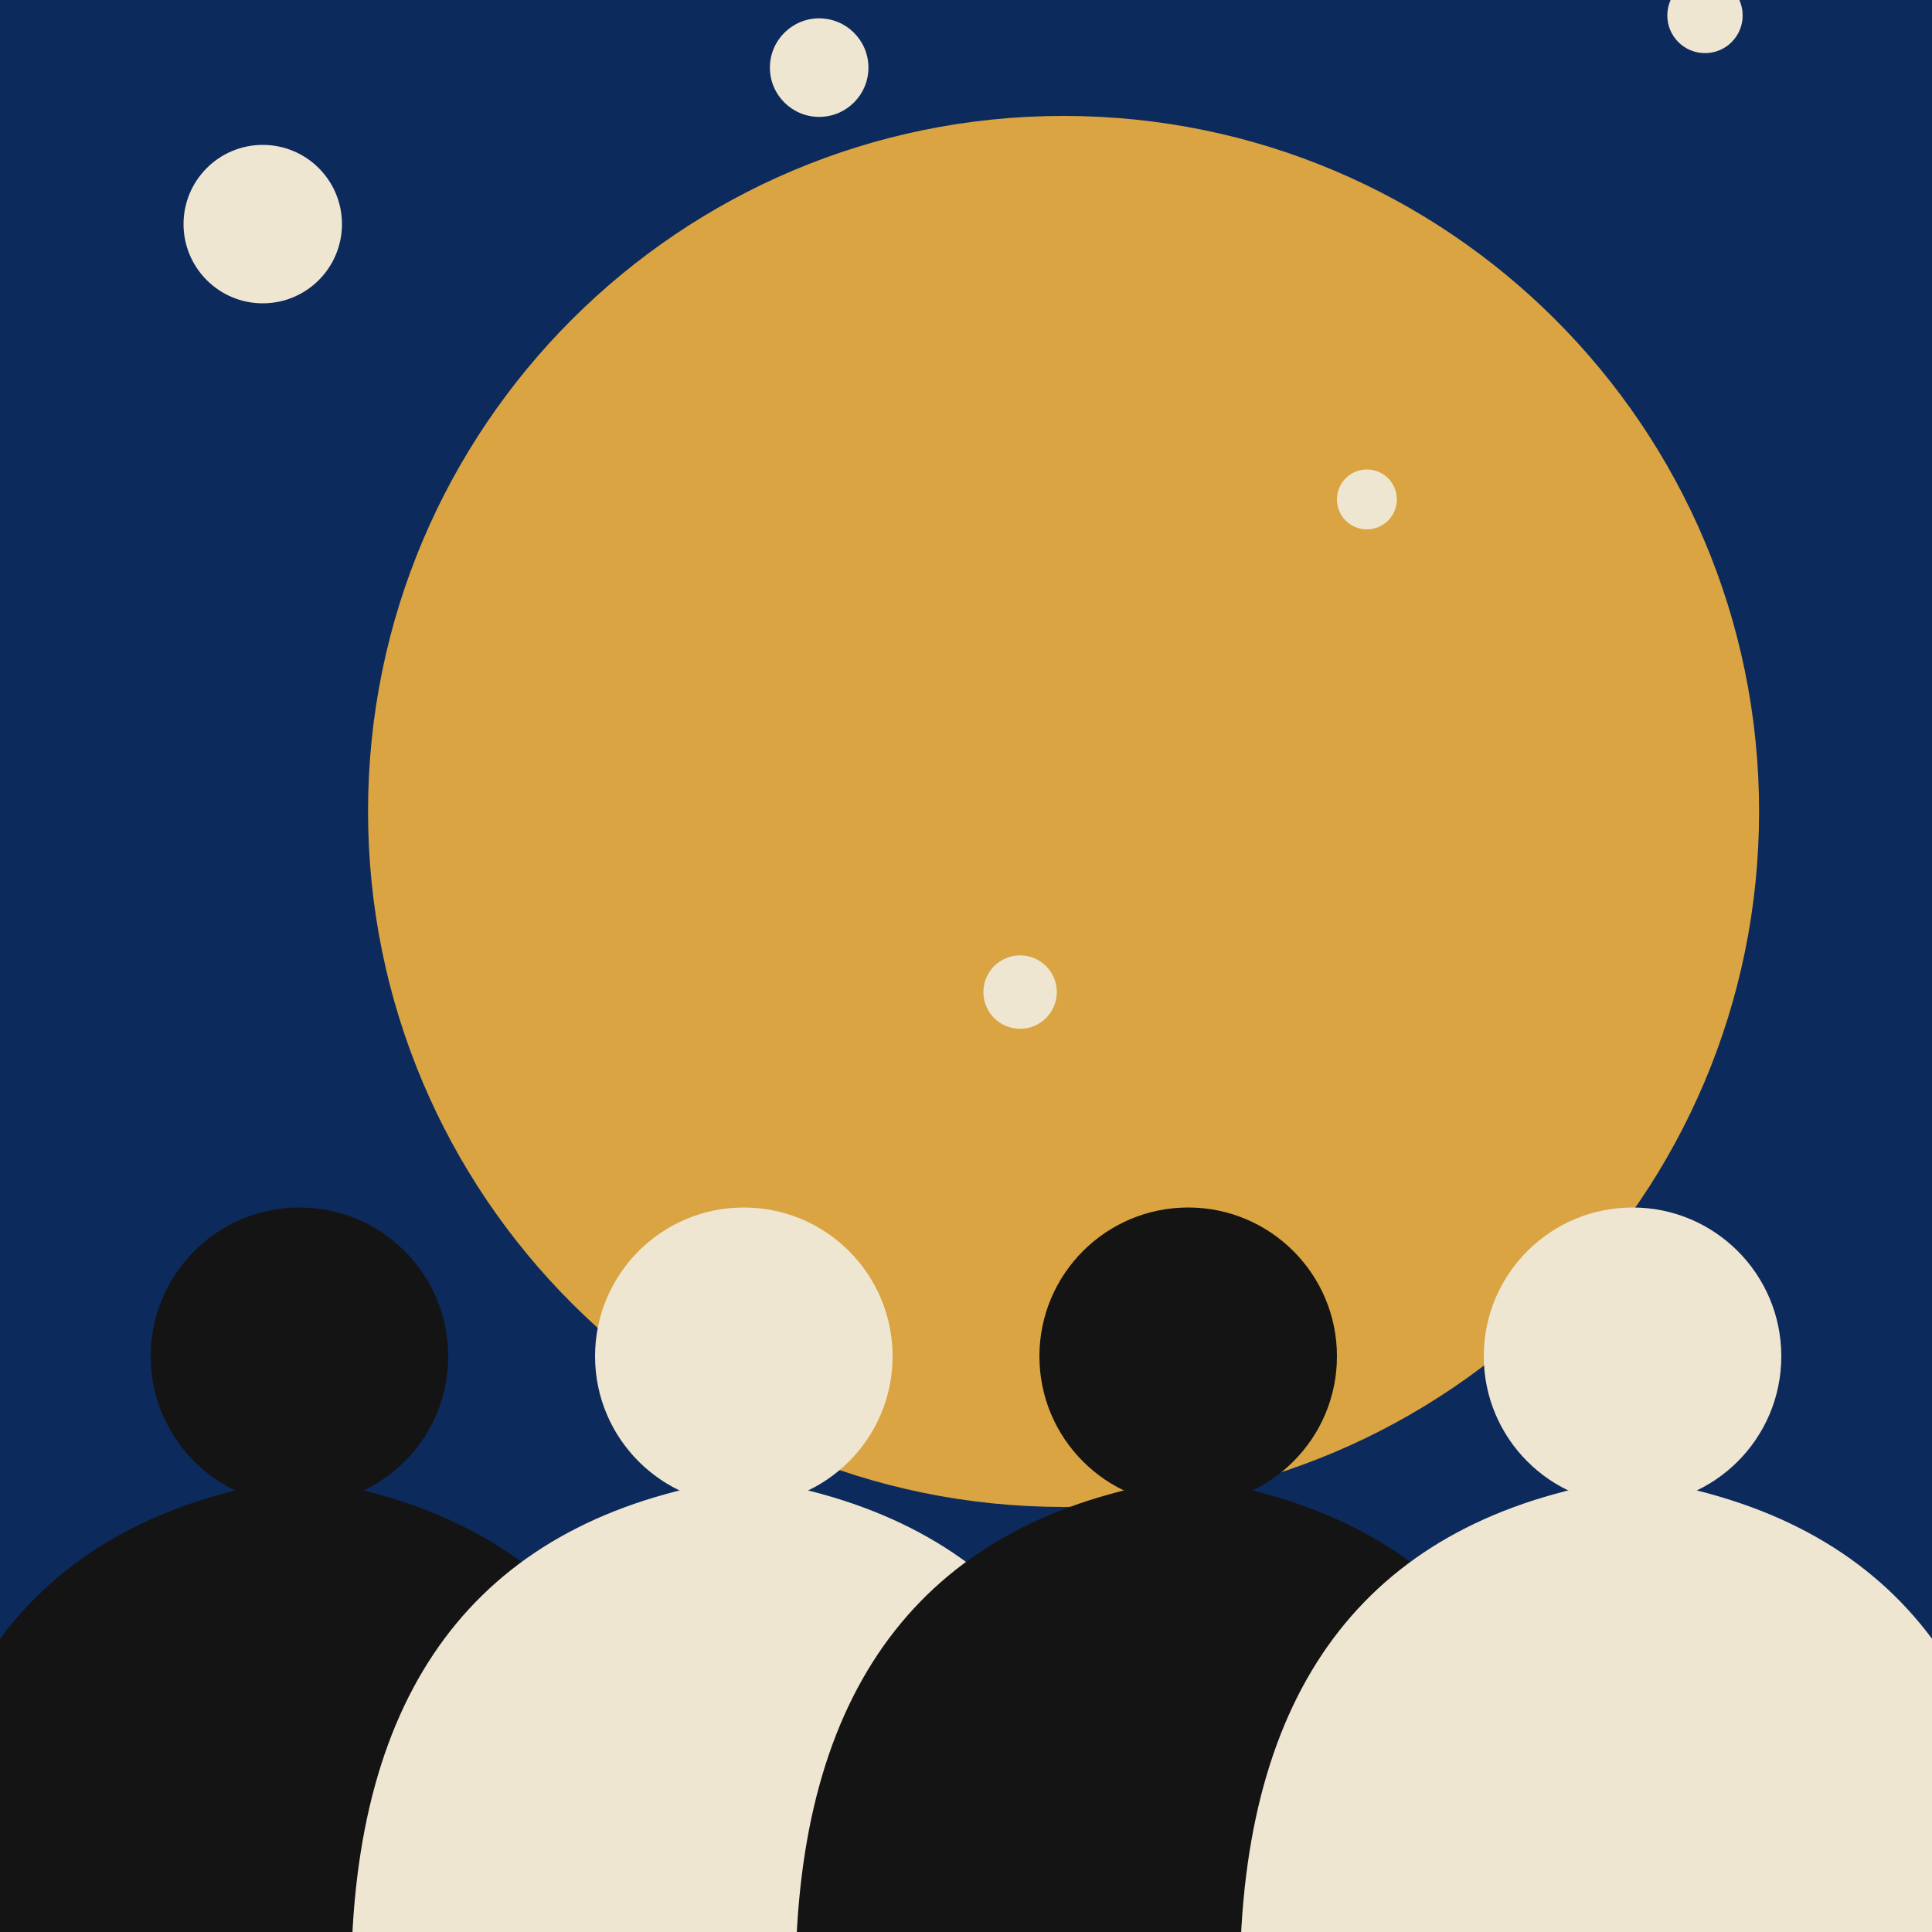
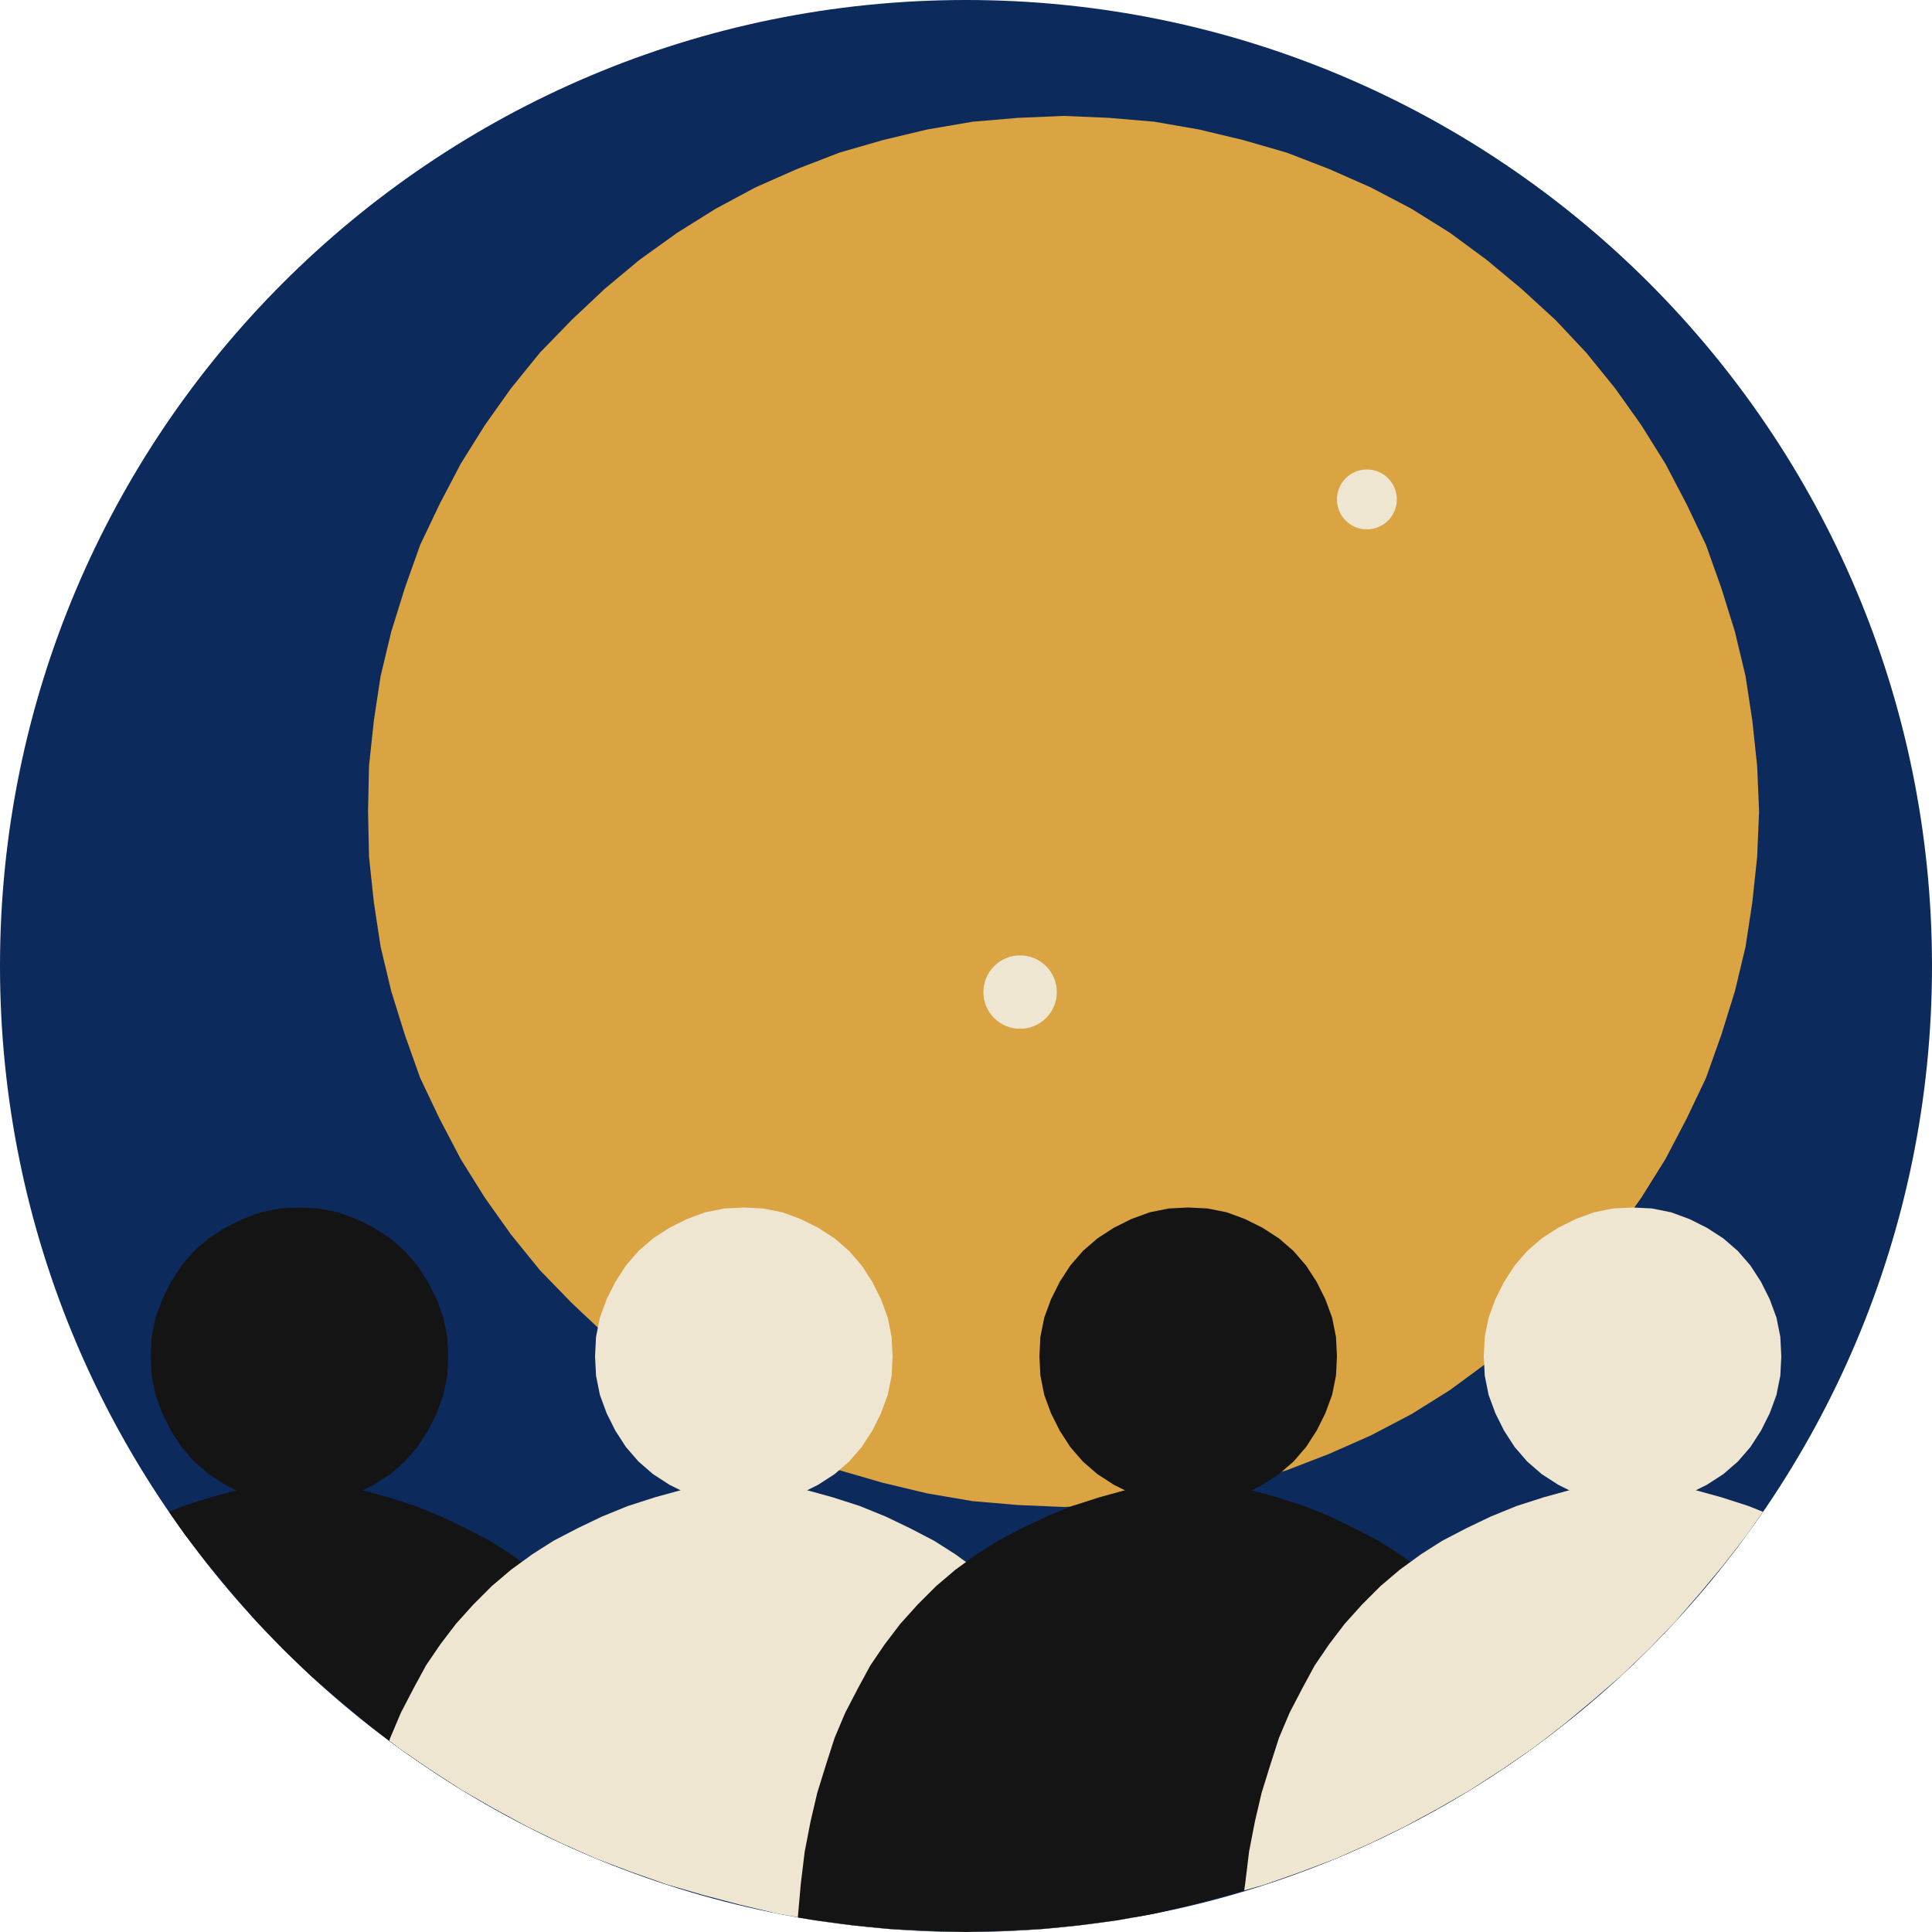
<svg xmlns="http://www.w3.org/2000/svg" width="200" height="200" viewBox="0 0 200 200">
-   <rect x="0.0" y="0.0" width="200.0" height="200.0" fill="#0d2a5c" />
-   <circle cx="110.1" cy="84.0" r="72.0" fill="#d9a441" />
-   <circle cx="27.2" cy="23.2" r="8.2" fill="#efe6d2" />
+   <circle cx="100.0" cy="100.0" r="100.0" fill="#0d2a5c" />
+   <path d="M182.1 84.0 L181.9 88.7 L181.4 93.4 L180.7 98.0 L179.6 102.6 L178.2 107.1 L176.6 111.6 L174.6 115.8 L172.4 120.0 L169.9 124.0 L167.2 127.8 L164.2 131.5 L161.0 134.9 L157.5 138.1 L153.9 141.1 L150.1 143.9 L146.1 146.4 L141.9 148.6 L137.6 150.5 L133.2 152.2 L128.7 153.5 L124.1 154.6 L119.5 155.4 L114.8 155.8 L110.1 156.0 L105.4 155.8 L100.7 155.4 L96.0 154.6 L91.4 153.5 L86.9 152.2 L82.5 150.5 L78.2 148.6 L74.1 146.4 L70.1 143.9 L66.2 141.1 L62.6 138.1 L59.2 134.9 L55.9 131.5 L52.9 127.8 L50.2 124.0 L47.7 120.0 L45.5 115.8 L43.5 111.6 L41.9 107.1 L40.5 102.6 L39.4 98.0 L38.7 93.4 L38.2 88.7 L38.1 84.0 L38.2 79.3 L38.7 74.6 L39.4 70.0 L40.5 65.4 L41.9 60.9 L43.5 56.4 L45.5 52.2 L47.7 48.0 L50.2 44.0 L52.9 40.2 L55.9 36.5 L59.2 33.1 L62.6 29.9 L66.2 26.9 L70.1 24.1 L74.1 21.6 L78.2 19.4 L82.5 17.5 L86.9 15.8 L91.4 14.5 L96.0 13.4 L100.7 12.6 L105.4 12.2 L110.1 12.0 L114.8 12.2 L119.5 12.6 L124.1 13.4 L128.7 14.5 L133.2 15.8 L137.6 17.5 L141.9 19.4 L146.1 21.6 L150.1 24.1 L153.9 26.9 L157.5 29.9 L161.0 33.1 L164.2 36.5 L167.2 40.2 L169.9 44.0 L172.4 48.0 L174.6 52.2 L176.6 56.4 L178.2 60.9 L179.6 65.4 L180.7 70.0 L181.4 74.6 L181.9 79.3 Z" fill="#d9a441" />
  <circle cx="105.6" cy="102.7" r="3.8" fill="#efe6d2" />
  <circle cx="141.5" cy="51.7" r="3.1" fill="#efe6d2" />
-   <circle cx="84.8" cy="7.0" r="5.1" fill="#efe6d2" />
-   <circle cx="176.5" cy="1.6" r="3.9" fill="#efe6d2" />
-   <path d="M-9.6 202.0 Q-8.2 158.6 31.0 153.0 Q70.2 158.6 71.6 202.0 Z" fill="#141414" />
-   <circle cx="31.0" cy="140.4" r="15.4" fill="#141414" />
-   <path d="M36.4 202.0 Q37.8 158.6 77.0 153.0 Q116.2 158.6 117.6 202.0 Z" fill="#efe6d2" />
-   <circle cx="77.0" cy="140.4" r="15.4" fill="#efe6d2" />
-   <path d="M82.4 202.0 Q83.8 158.6 123.0 153.0 Q162.2 158.6 163.6 202.0 Z" fill="#141414" />
-   <circle cx="123.0" cy="140.4" r="15.4" fill="#141414" />
-   <path d="M128.4 202.0 Q129.8 158.6 169.0 153.0 Q208.2 158.6 209.6 202.0 Z" fill="#efe6d2" />
-   <circle cx="169.0" cy="140.4" r="15.4" fill="#efe6d2" />
+   <path d="M69.1 195.1 L65.4 193.8 L61.7 192.4 L58.1 190.8 L54.6 189.1 L51.1 187.2 L47.8 185.3 L44.4 183.1 L41.2 180.9 L38.1 178.5 L35.1 176.0 L32.1 173.4 L29.3 170.7 L26.6 167.9 L24.0 164.9 L21.5 161.9 L19.1 158.8 L17.5 156.5 L19.0 155.9 L21.8 155.0 L24.7 154.2 L27.8 153.5 L31.0 153.0 L34.2 153.5 L37.3 154.2 L40.2 155.0 L43.0 155.9 L45.7 157.0 L48.2 158.2 L50.7 159.5 L52.9 160.9 L55.1 162.5 L57.1 164.2 L59.0 166.1 L60.7 168.1 L62.4 170.2 L63.9 172.4 L65.2 174.8 L66.5 177.3 L67.6 179.9 L68.5 182.7 L69.4 185.6 L70.1 188.6 L70.7 191.7 L71.1 195.0 L71.2 195.7 Z" fill="#141414" />
+   <path d="M46.4 140.4 L46.3 142.4 L45.9 144.4 L45.2 146.3 L44.3 148.1 L43.2 149.8 L41.9 151.3 L40.4 152.6 L38.7 153.7 L36.9 154.6 L35.0 155.3 L33.0 155.7 L31.0 155.8 L29.0 155.7 L27.0 155.3 L25.1 154.6 L23.3 153.7 L21.6 152.6 L20.1 151.3 L18.8 149.8 L17.7 148.1 L16.8 146.3 L16.1 144.4 L15.7 142.4 L15.6 140.4 L15.7 138.4 L16.1 136.4 L16.8 134.5 L17.7 132.7 L18.8 131.0 L20.1 129.5 L21.6 128.2 L23.3 127.1 L25.1 126.2 L27.0 125.5 L29.0 125.1 L31.0 125.0 L33.0 125.1 L35.0 125.5 L36.9 126.2 L38.7 127.1 L40.4 128.2 L41.9 129.5 L43.2 131.0 L44.3 132.7 L45.2 134.5 L45.9 136.4 L46.3 138.4 Z" fill="#141414" />
+   <path d="M115.6 198.8 L111.8 199.3 L107.8 199.7 L103.9 199.9 L100.0 200.0 L96.1 199.9 L92.2 199.7 L88.2 199.3 L84.4 198.8 L80.5 198.1 L76.7 197.2 L72.9 196.2 L69.1 195.1 L65.4 193.8 L61.7 192.4 L58.1 190.8 L54.6 189.1 L51.1 187.2 L47.8 185.3 L44.4 183.1 L41.2 180.9 L40.3 180.2 L40.4 179.9 L41.5 177.3 L42.8 174.8 L44.1 172.4 L45.6 170.2 L47.2 168.1 L49.0 166.1 L50.9 164.2 L52.9 162.5 L55.1 160.9 L57.3 159.5 L59.8 158.2 L62.3 157.0 L65.0 155.9 L67.8 155.0 L70.7 154.2 L73.8 153.5 L77.0 153.0 L80.2 153.5 L83.3 154.2 L86.2 155.0 L89.0 155.9 L91.7 157.0 L94.2 158.2 L96.7 159.5 L98.9 160.9 L101.1 162.5 L103.1 164.2 L105.0 166.1 L106.8 168.1 L108.4 170.2 L109.9 172.4 L111.2 174.8 L112.5 177.3 L113.6 179.9 L114.5 182.7 L115.4 185.6 L116.1 188.6 L116.7 191.7 L117.1 195.0 L117.4 198.4 L117.4 198.5 Z" fill="#efe6d2" />
+   <path d="M92.4 140.4 L92.3 142.4 L91.9 144.4 L91.2 146.3 L90.3 148.1 L89.2 149.8 L87.9 151.3 L86.4 152.6 L84.7 153.7 L82.9 154.6 L81.0 155.3 L79.0 155.7 L77.0 155.8 L75.0 155.7 L73.0 155.3 L71.1 154.6 L69.3 153.7 L67.6 152.6 L66.1 151.3 L64.8 149.8 L63.7 148.1 L62.8 146.3 L62.1 144.4 L61.7 142.4 L61.6 140.4 L61.7 138.4 L62.1 136.4 L62.8 134.5 L63.7 132.7 L64.8 131.0 L66.1 129.5 L67.6 128.2 L69.3 127.1 L71.1 126.2 L73.0 125.5 L75.0 125.1 L77.0 125.0 L79.0 125.1 L81.0 125.5 L82.9 126.2 L84.7 127.1 L86.4 128.2 L87.9 129.5 L89.2 131.0 L90.3 132.7 L91.2 134.5 L91.9 136.4 L92.3 138.4 Z" fill="#efe6d2" />
+   <path d="M158.8 180.9 L155.6 183.1 L152.2 185.3 L148.9 187.2 L145.4 189.1 L141.9 190.8 L138.3 192.4 L134.6 193.8 L130.9 195.1 L127.1 196.2 L123.3 197.2 L119.5 198.1 L115.6 198.8 L111.8 199.3 L107.8 199.7 L103.9 199.9 L100.0 200.0 L96.1 199.9 L92.2 199.7 L88.2 199.3 L84.4 198.8 L82.6 198.5 L82.6 198.4 L82.9 195.0 L83.3 191.7 L83.9 188.6 L84.6 185.6 L85.5 182.7 L86.4 179.9 L87.5 177.3 L88.8 174.8 L90.1 172.4 L91.6 170.2 L93.2 168.1 L95.0 166.1 L96.9 164.2 L98.9 162.5 L101.1 160.9 L103.3 159.5 L105.8 158.2 L108.3 157.0 L111.0 155.9 L113.8 155.0 L116.7 154.2 L119.8 153.5 L123.0 153.0 L126.2 153.5 L129.3 154.2 L132.2 155.0 L135.0 155.9 L137.7 157.0 L140.2 158.2 L142.7 159.5 L144.9 160.9 L147.1 162.5 L149.1 164.2 L151.0 166.1 L152.8 168.1 L154.4 170.2 L155.9 172.4 L157.2 174.8 L158.5 177.3 L159.6 179.9 L159.7 180.2 Z" fill="#141414" />
+   <path d="M138.4 140.4 L138.3 142.4 L137.9 144.4 L137.2 146.3 L136.3 148.1 L135.2 149.8 L133.9 151.3 L132.4 152.6 L130.7 153.7 L128.9 154.6 L127.0 155.3 L125.0 155.7 L123.0 155.8 L121.0 155.7 L119.0 155.3 L117.1 154.6 L115.3 153.7 L113.6 152.6 L112.1 151.3 L110.8 149.8 L109.7 148.1 L108.8 146.3 L108.1 144.4 L107.7 142.4 L107.6 140.4 L107.7 138.4 L108.1 136.4 L108.8 134.5 L109.7 132.7 L110.8 131.0 L112.1 129.5 L113.6 128.2 L115.3 127.1 L117.1 126.2 L119.0 125.5 L121.0 125.1 L123.0 125.0 L125.0 125.1 L127.0 125.5 L128.9 126.2 L130.7 127.1 L132.4 128.2 L133.9 129.5 L135.2 131.0 L136.3 132.7 L137.2 134.5 L137.9 136.4 L138.3 138.4 Z" fill="#141414" />
+   <path d="M180.9 158.8 L178.5 161.9 L176.0 164.9 L173.4 167.9 L170.7 170.7 L167.9 173.4 L164.9 176.0 L161.9 178.5 L158.8 180.9 L155.6 183.1 L152.2 185.3 L148.9 187.2 L145.4 189.1 L141.9 190.8 L138.3 192.4 L134.6 193.8 L130.9 195.1 L128.8 195.7 L128.9 195.0 L129.3 191.7 L129.9 188.6 L130.6 185.6 L131.5 182.7 L132.4 179.9 L133.5 177.3 L134.8 174.8 L136.1 172.4 L137.6 170.2 L139.2 168.1 L141.0 166.1 L142.9 164.2 L144.9 162.5 L147.1 160.9 L149.3 159.5 L151.8 158.2 L154.3 157.0 L157.0 155.9 L159.8 155.0 L162.7 154.2 L165.8 153.5 L169.0 153.0 L172.2 153.5 L175.3 154.2 L178.2 155.0 L181.0 155.9 L182.5 156.5 Z" fill="#efe6d2" />
+   <path d="M184.4 140.4 L184.3 142.4 L183.9 144.4 L183.2 146.3 L182.3 148.1 L181.2 149.8 L179.9 151.3 L178.4 152.6 L176.7 153.7 L174.9 154.6 L173.0 155.3 L171.0 155.7 L169.0 155.8 L167.0 155.7 L165.0 155.3 L163.1 154.6 L161.3 153.7 L159.6 152.6 L158.1 151.3 L156.8 149.8 L155.7 148.1 L154.8 146.3 L154.1 144.4 L153.7 142.4 L153.6 140.4 L153.7 138.4 L154.1 136.4 L154.8 134.5 L155.7 132.7 L156.8 131.0 L158.1 129.5 L159.6 128.2 L161.3 127.1 L163.1 126.2 L165.0 125.5 L167.0 125.1 L169.0 125.0 L171.0 125.1 L173.0 125.5 L174.9 126.2 L176.7 127.1 L178.4 128.2 L179.9 129.5 L181.2 131.0 L182.3 132.7 L183.2 134.5 L183.9 136.4 L184.3 138.4 Z" fill="#efe6d2" />
</svg>
